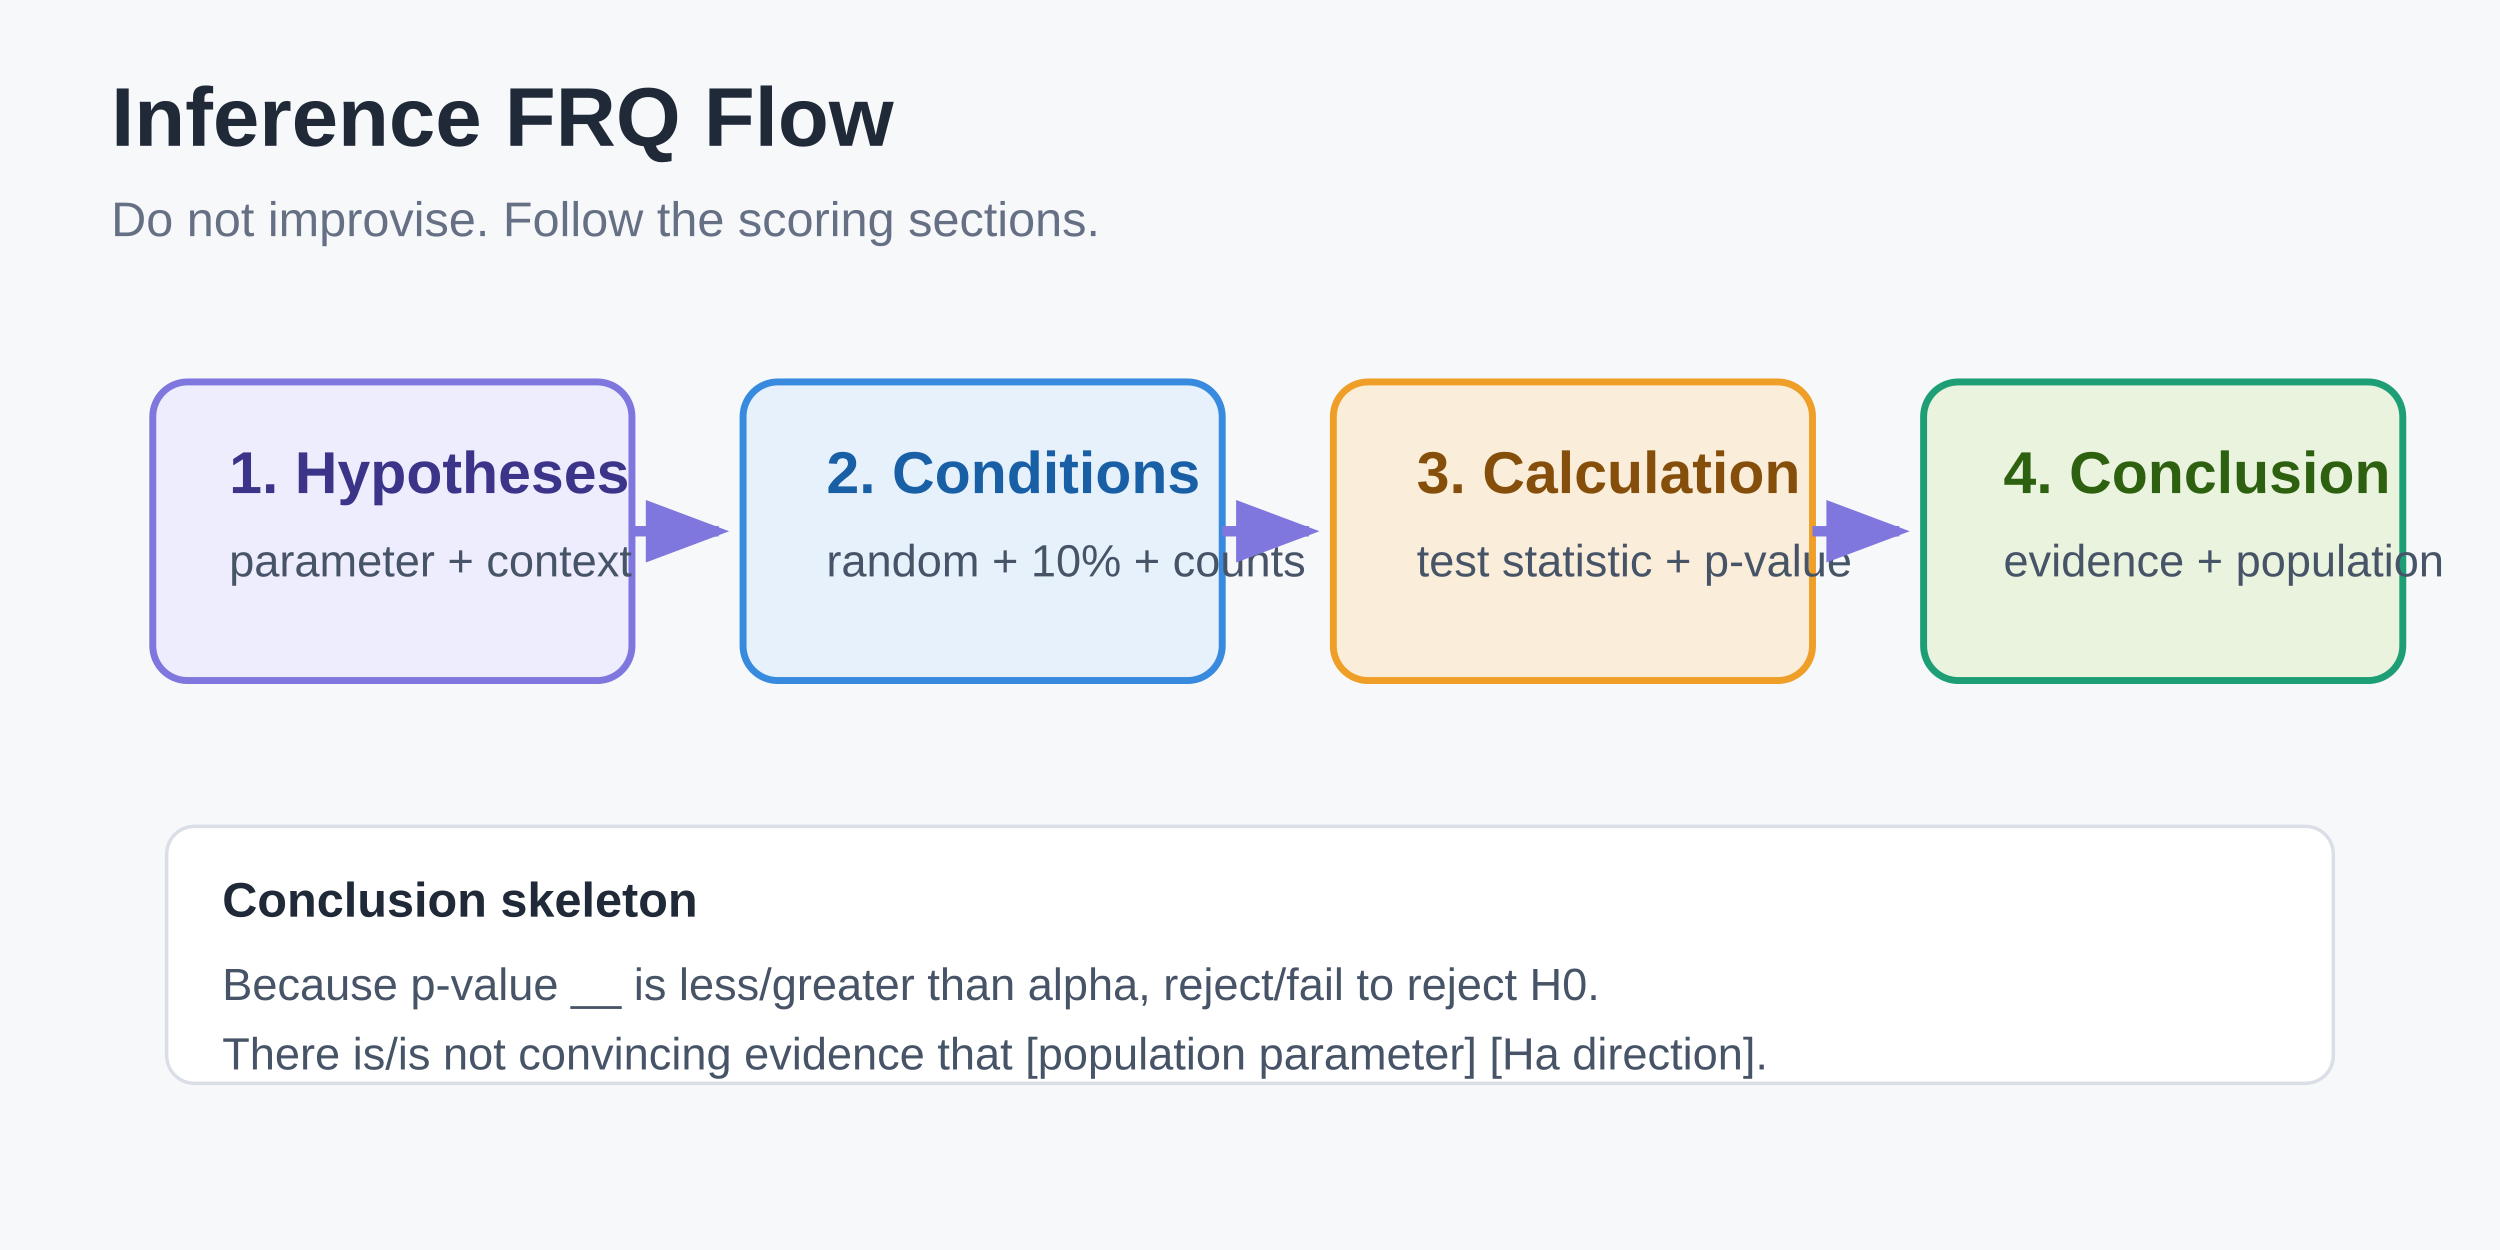
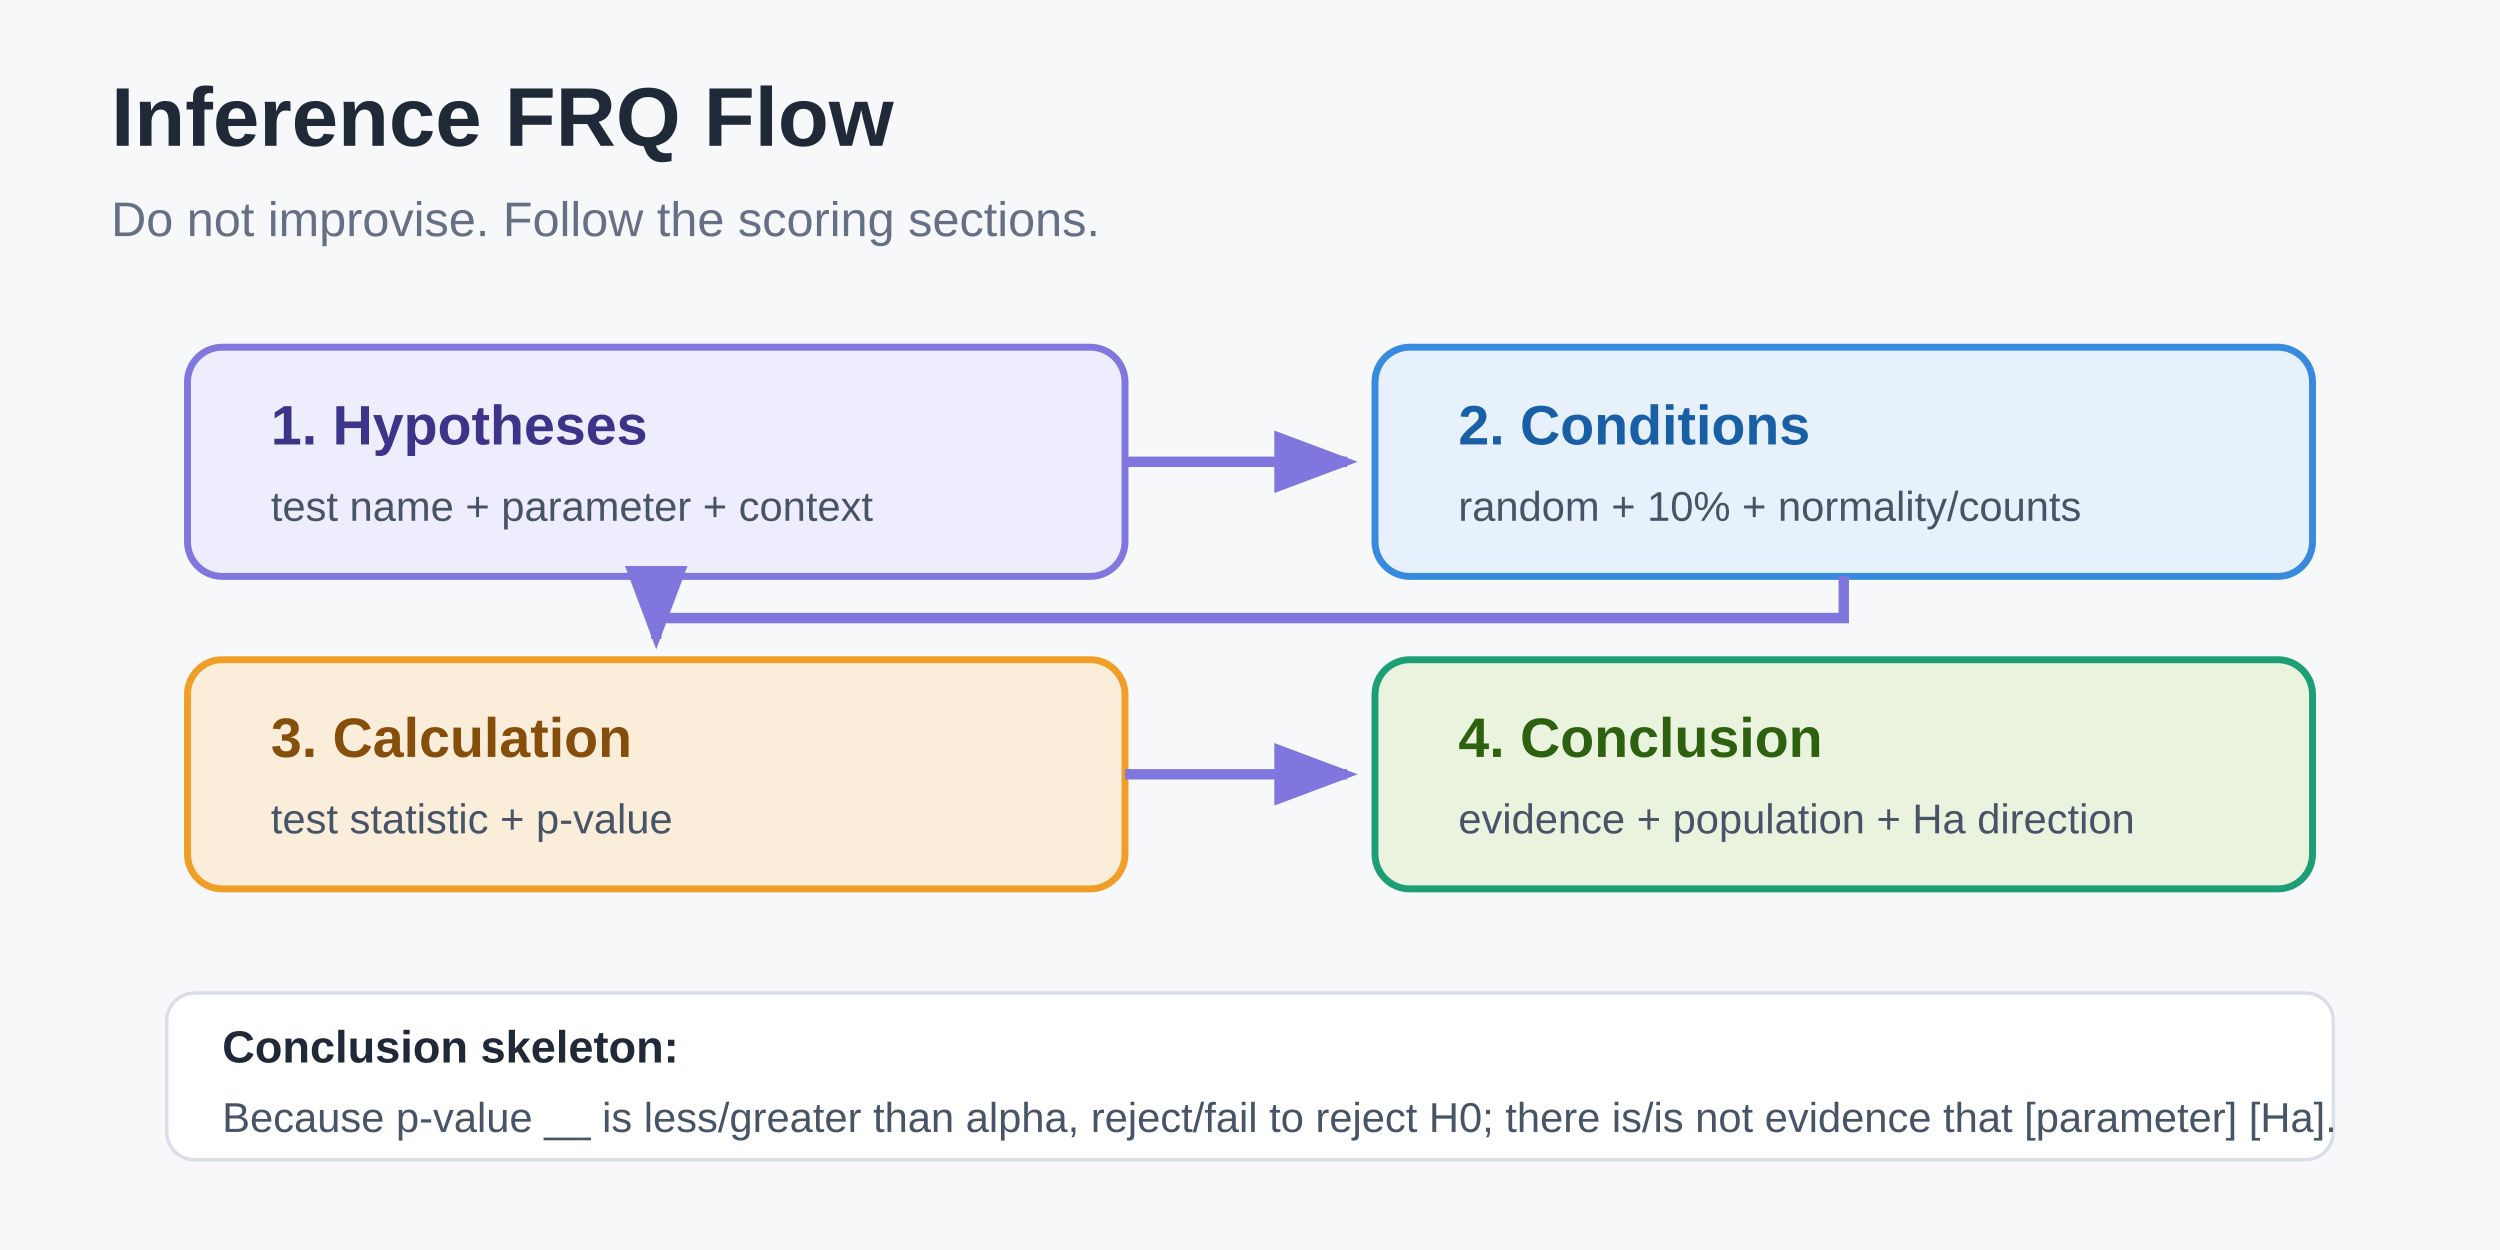
<svg xmlns="http://www.w3.org/2000/svg" width="720" height="360" viewBox="0 0 720 360" role="img" aria-labelledby="title desc">
  <rect width="720" height="360" fill="#F7F8FA" />
  <text x="32" y="42" fill="#1F2937" font-family="Arial, sans-serif" font-size="24" font-weight="700">Inference FRQ Flow</text>
  <text x="32" y="68" fill="#667085" font-family="Arial, sans-serif" font-size="14">Do not improvise. Follow the scoring sections.</text>
  <defs>
    <marker id="arrow" markerWidth="10" markerHeight="10" refX="7" refY="3" orient="auto" markerUnits="strokeWidth">
      <path d="M0,0 L0,6 L8,3 z" fill="#7F77DD" />
    </marker>
  </defs>
  <g font-family="Arial, sans-serif">
-     <rect x="44" y="110" width="138" height="86" rx="10" fill="#EEEDFE" stroke="#7F77DD" stroke-width="2" />
-     <text x="66" y="142" fill="#3C3489" font-size="17" font-weight="700">1. Hypotheses</text>
-     <text x="66" y="166" fill="#475467" font-size="13">parameter + context</text>
-     <rect x="214" y="110" width="138" height="86" rx="10" fill="#E6F1FB" stroke="#378ADD" stroke-width="2" />
-     <text x="238" y="142" fill="#185FA5" font-size="17" font-weight="700">2. Conditions</text>
-     <text x="238" y="166" fill="#475467" font-size="13">random + 10% + counts</text>
-     <rect x="384" y="110" width="138" height="86" rx="10" fill="#FAEEDA" stroke="#EF9F27" stroke-width="2" />
-     <text x="408" y="142" fill="#854F0B" font-size="17" font-weight="700">3. Calculation</text>
-     <text x="408" y="166" fill="#475467" font-size="13">test statistic + p-value</text>
-     <rect x="554" y="110" width="138" height="86" rx="10" fill="#EAF3DE" stroke="#1D9E75" stroke-width="2" />
-     <text x="577" y="142" fill="#2D6110" font-size="17" font-weight="700">4. Conclusion</text>
-     <text x="577" y="166" fill="#475467" font-size="13">evidence + population</text>
-     <line x1="182" y1="153" x2="207" y2="153" stroke="#7F77DD" stroke-width="3" marker-end="url(#arrow)" />
-     <line x1="352" y1="153" x2="377" y2="153" stroke="#7F77DD" stroke-width="3" marker-end="url(#arrow)" />
-     <line x1="522" y1="153" x2="547" y2="153" stroke="#7F77DD" stroke-width="3" marker-end="url(#arrow)" />
+     <rect x="54" y="100" width="270" height="66" rx="10" fill="#EEEDFE" stroke="#7F77DD" stroke-width="2" />
+     <text x="78" y="128" fill="#3C3489" font-size="16" font-weight="700">1. Hypotheses</text>
+     <text x="78" y="150" fill="#475467" font-size="12">test name + parameter + context</text>
+     <rect x="396" y="100" width="270" height="66" rx="10" fill="#E6F1FB" stroke="#378ADD" stroke-width="2" />
+     <text x="420" y="128" fill="#185FA5" font-size="16" font-weight="700">2. Conditions</text>
+     <text x="420" y="150" fill="#475467" font-size="12">random + 10% + normality/counts</text>
+     <rect x="54" y="190" width="270" height="66" rx="10" fill="#FAEEDA" stroke="#EF9F27" stroke-width="2" />
+     <text x="78" y="218" fill="#854F0B" font-size="16" font-weight="700">3. Calculation</text>
+     <text x="78" y="240" fill="#475467" font-size="12">test statistic + p-value</text>
+     <rect x="396" y="190" width="270" height="66" rx="10" fill="#EAF3DE" stroke="#1D9E75" stroke-width="2" />
+     <text x="420" y="218" fill="#2D6110" font-size="16" font-weight="700">4. Conclusion</text>
+     <text x="420" y="240" fill="#475467" font-size="12">evidence + population + Ha direction</text>
+     <line x1="324" y1="133" x2="388" y2="133" stroke="#7F77DD" stroke-width="3" marker-end="url(#arrow)" />
+     <path d="M531 166 L531 178 L189 178 L189 184" fill="none" stroke="#7F77DD" stroke-width="3" marker-end="url(#arrow)" />
+     <line x1="324" y1="223" x2="388" y2="223" stroke="#7F77DD" stroke-width="3" marker-end="url(#arrow)" />
  </g>
-   <rect x="48" y="238" width="624" height="74" rx="8" fill="#FFFFFF" stroke="#D9DEE7" />
-   <text x="64" y="264" fill="#1F2937" font-family="Arial, sans-serif" font-size="14" font-weight="700">Conclusion skeleton</text>
-   <text x="64" y="288" fill="#475467" font-family="Arial, sans-serif" font-size="13">Because p-value __ is less/greater than alpha, reject/fail to reject H0.</text>
-   <text x="64" y="308" fill="#475467" font-family="Arial, sans-serif" font-size="13">There is/is not convincing evidence that [population parameter] [Ha direction].</text>
+   <rect x="48" y="286" width="624" height="48" rx="8" fill="#FFFFFF" stroke="#D9DEE7" />
+   <text x="64" y="306" fill="#1F2937" font-family="Arial, sans-serif" font-size="13" font-weight="700">Conclusion skeleton:</text>
+   <text x="64" y="326" fill="#475467" font-family="Arial, sans-serif" font-size="12">Because p-value __ is less/greater than alpha, reject/fail to reject H0; there is/is not evidence that [parameter] [Ha].</text>
</svg>
